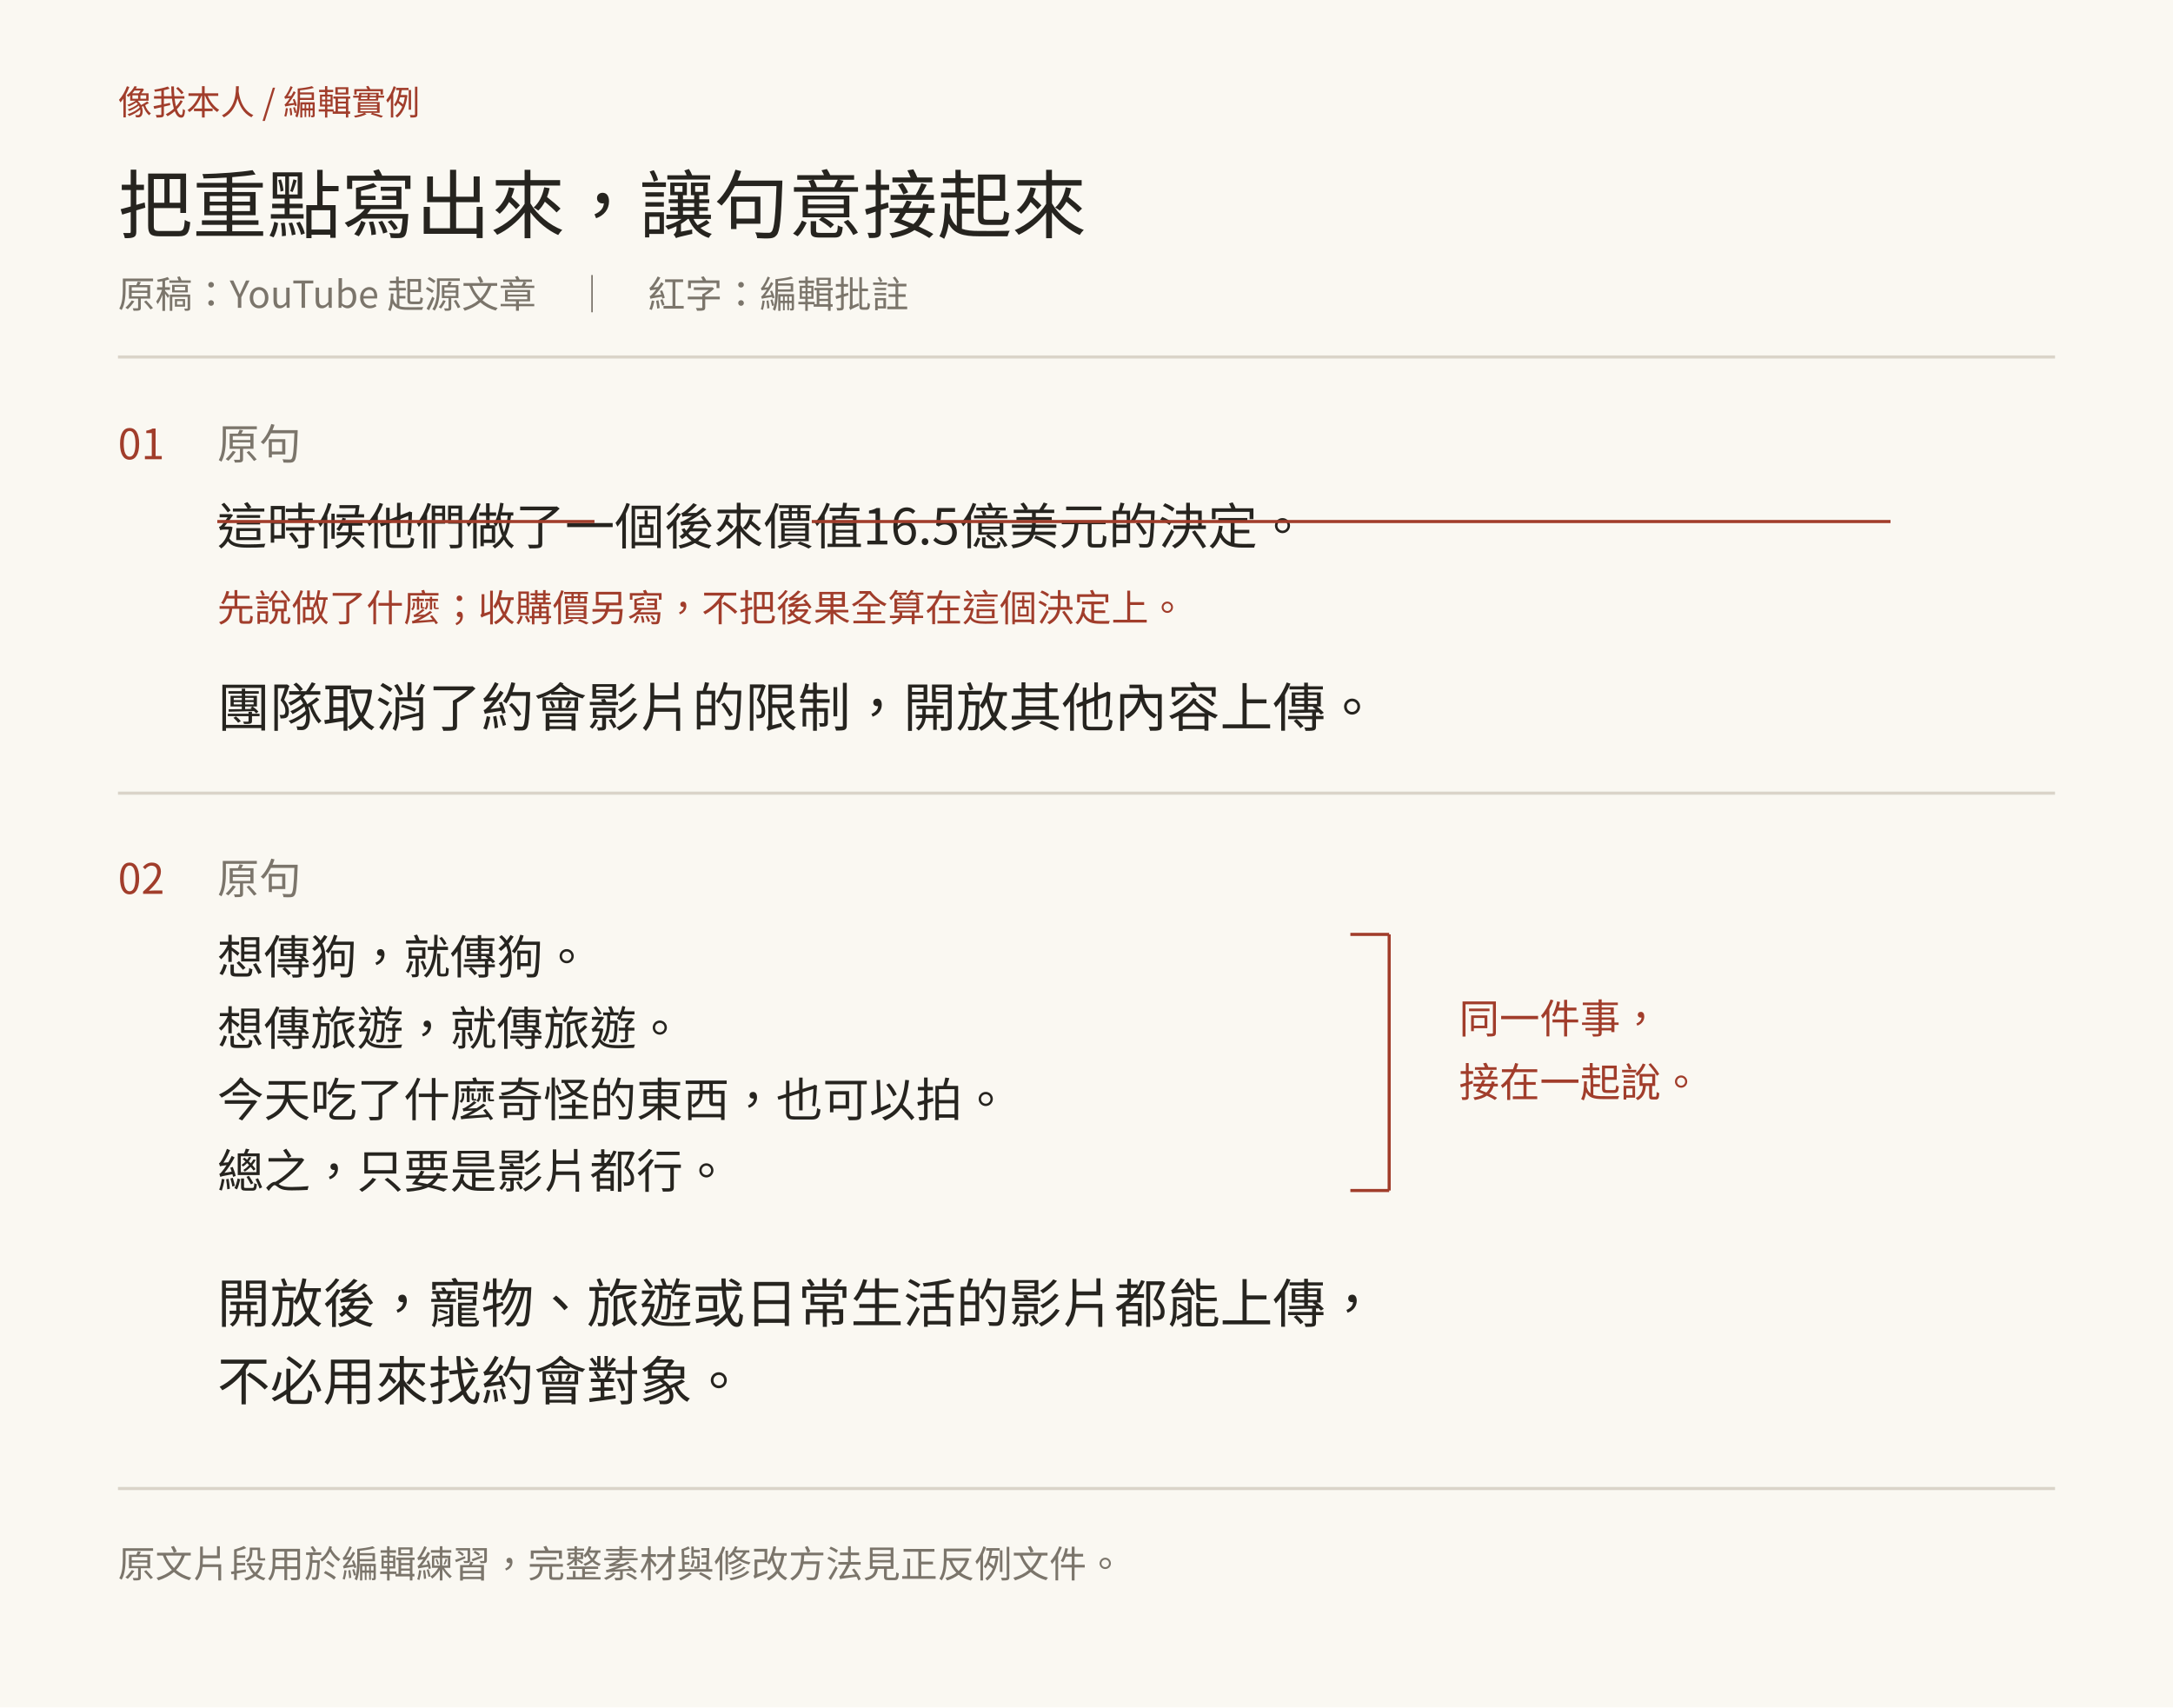
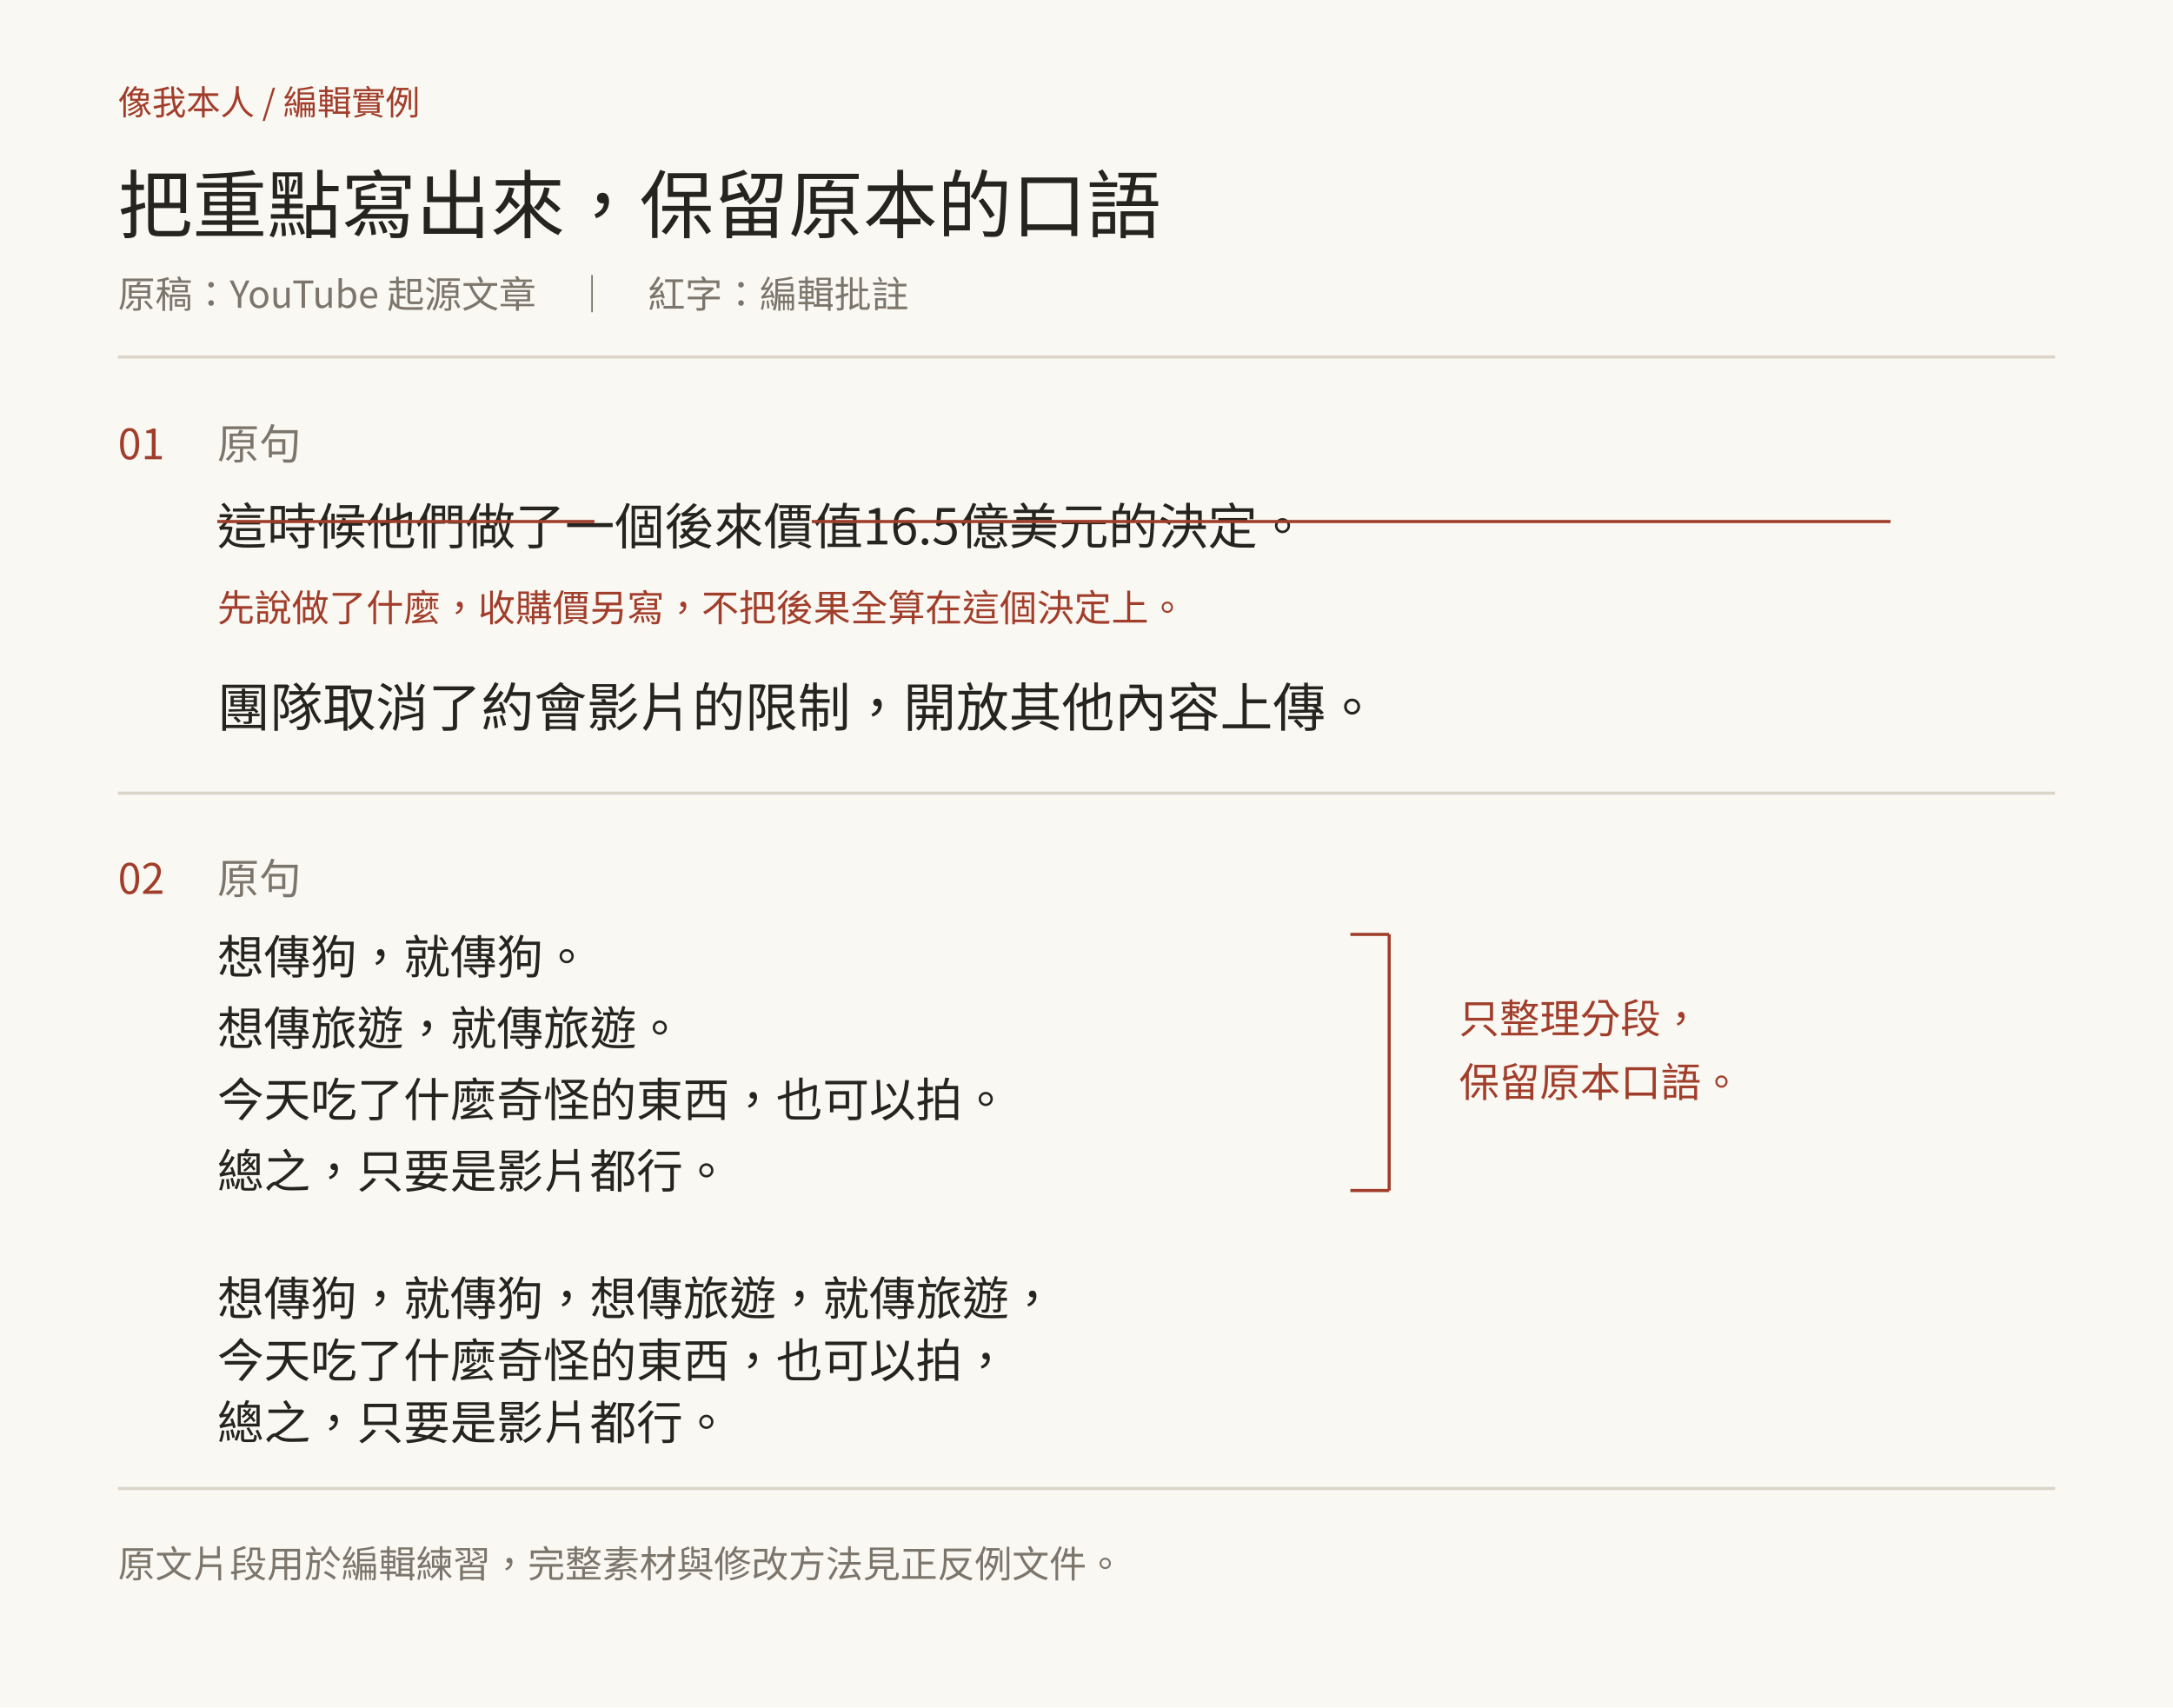
<svg xmlns="http://www.w3.org/2000/svg" width="1400" height="1100" viewBox="0 0 1400 1100">
  <rect width="1400" height="1100" fill="#faf8f2" />
  <text x="76" y="73.96" font-size="22" fill="#a13d2b" font-family="Noto Sans CJK TC,Noto Sans TC,sans-serif">像我本人 / 編輯實例</text>
-   <text x="76" y="149.64" font-size="48" fill="#26241f" font-family="Noto Sans CJK TC,Noto Sans TC,sans-serif">把重點寫出來，讓句意接起來</text>
+   <text x="76" y="149.64" font-size="48" fill="#26241f" font-family="Noto Sans CJK TC,Noto Sans TC,sans-serif">把重點寫出來，保留原本的口語</text>
  <text x="76" y="198.32" font-size="24" fill="#7b756b" font-family="Noto Sans CJK TC,Noto Sans TC,sans-serif">原稿：YouTube 起源文章　｜　紅字：編輯批註</text>
  <path d="M76 230 L1324 230" stroke="#dad4c9" stroke-width="2" fill="none" />
  <text x="76" y="295.86" font-size="27" fill="#a13d2b" font-family="Noto Sans CJK TC,Noto Sans TC,sans-serif">01</text>
  <text x="140" y="295.86" font-size="27" fill="#7b756b" font-family="Noto Sans CJK TC,Noto Sans TC,sans-serif">原句</text>
  <text x="140" y="350.76" font-size="32" fill="#26241f" font-family="Noto Sans CJK TC,Noto Sans TC,sans-serif">這時候他們做了一個後來價值16.5億美元的決定。</text>
  <path d="M140 336 L383 336" stroke="#a13d2b" stroke-width="2" fill="none" />
  <path d="M523 336 L1218 336" stroke="#a13d2b" stroke-width="2" fill="none" />
-   <text x="140" y="400.32" font-size="24" fill="#a13d2b" font-family="Noto Sans CJK TC,Noto Sans TC,sans-serif">先說做了什麼；收購價另寫，不把後果全算在這個決定上。</text>
+   <text x="140" y="400.32" font-size="24" fill="#a13d2b" font-family="Noto Sans CJK TC,Noto Sans TC,sans-serif">先說做了什麼，收購價另寫，不把後果全算在這個決定上。</text>
  <text x="140" y="468.12" font-size="34" fill="#26241f" font-family="Noto Sans CJK TC,Noto Sans TC,sans-serif">團隊取消了約會影片的限制，開放其他內容上傳。</text>
  <path d="M76 511 L1324 511" stroke="#dad4c9" stroke-width="2" fill="none" />
  <text x="76" y="575.86" font-size="27" fill="#a13d2b" font-family="Noto Sans CJK TC,Noto Sans TC,sans-serif">02</text>
  <text x="140" y="575.86" font-size="27" fill="#7b756b" font-family="Noto Sans CJK TC,Noto Sans TC,sans-serif">原句</text>
  <text x="140" y="627.4" font-size="30" fill="#26241f" font-family="Noto Sans CJK TC,Noto Sans TC,sans-serif">想傳狗，就傳狗。</text>
  <text x="140" y="673.4" font-size="30" fill="#26241f" font-family="Noto Sans CJK TC,Noto Sans TC,sans-serif">想傳旅遊，就傳旅遊。</text>
  <text x="140" y="719.4" font-size="30" fill="#26241f" font-family="Noto Sans CJK TC,Noto Sans TC,sans-serif">今天吃了什麼奇怪的東西，也可以拍。</text>
  <text x="140" y="765.4" font-size="30" fill="#26241f" font-family="Noto Sans CJK TC,Noto Sans TC,sans-serif">總之，只要是影片都行。</text>
  <path d="M870 602 L895 602" stroke="#a13d2b" stroke-width="2" fill="none" />
  <path d="M895 602 L895 767" stroke="#a13d2b" stroke-width="2" fill="none" />
  <path d="M870 767 L895 767" stroke="#a13d2b" stroke-width="2" fill="none" />
-   <text x="940" y="665.68" font-size="26" fill="#a13d2b" font-family="Noto Sans CJK TC,Noto Sans TC,sans-serif">同一件事，</text>
-   <text x="940" y="706.68" font-size="26" fill="#a13d2b" font-family="Noto Sans CJK TC,Noto Sans TC,sans-serif">接在一起說。</text>
-   <text x="140" y="852.12" font-size="34" fill="#26241f" font-family="Noto Sans CJK TC,Noto Sans TC,sans-serif">開放後，寵物、旅遊或日常生活的影片都能上傳，</text>
-   <text x="140" y="902.12" font-size="34" fill="#26241f" font-family="Noto Sans CJK TC,Noto Sans TC,sans-serif">不必用來找約會對象。</text>
+   <text x="940" y="665.68" font-size="26" fill="#a13d2b" font-family="Noto Sans CJK TC,Noto Sans TC,sans-serif">只整理分段，</text>
+   <text x="940" y="706.68" font-size="26" fill="#a13d2b" font-family="Noto Sans CJK TC,Noto Sans TC,sans-serif">保留原本口語。</text>
+   <text x="140" y="847.4" font-size="30" fill="#26241f" font-family="Noto Sans CJK TC,Noto Sans TC,sans-serif">想傳狗，就傳狗，想傳旅遊，就傳旅遊，</text>
+   <text x="140" y="887.4" font-size="30" fill="#26241f" font-family="Noto Sans CJK TC,Noto Sans TC,sans-serif">今天吃了什麼奇怪的東西，也可以拍，</text>
+   <text x="140" y="927.4" font-size="30" fill="#26241f" font-family="Noto Sans CJK TC,Noto Sans TC,sans-serif">總之，只要是影片都行。</text>
  <path d="M76 959 L1324 959" stroke="#dad4c9" stroke-width="2" fill="none" />
  <text x="76" y="1016.32" font-size="24" fill="#7b756b" font-family="Noto Sans CJK TC,Noto Sans TC,sans-serif">原文片段用於編輯練習，完整素材與修改方法見正反例文件。</text>
</svg>
